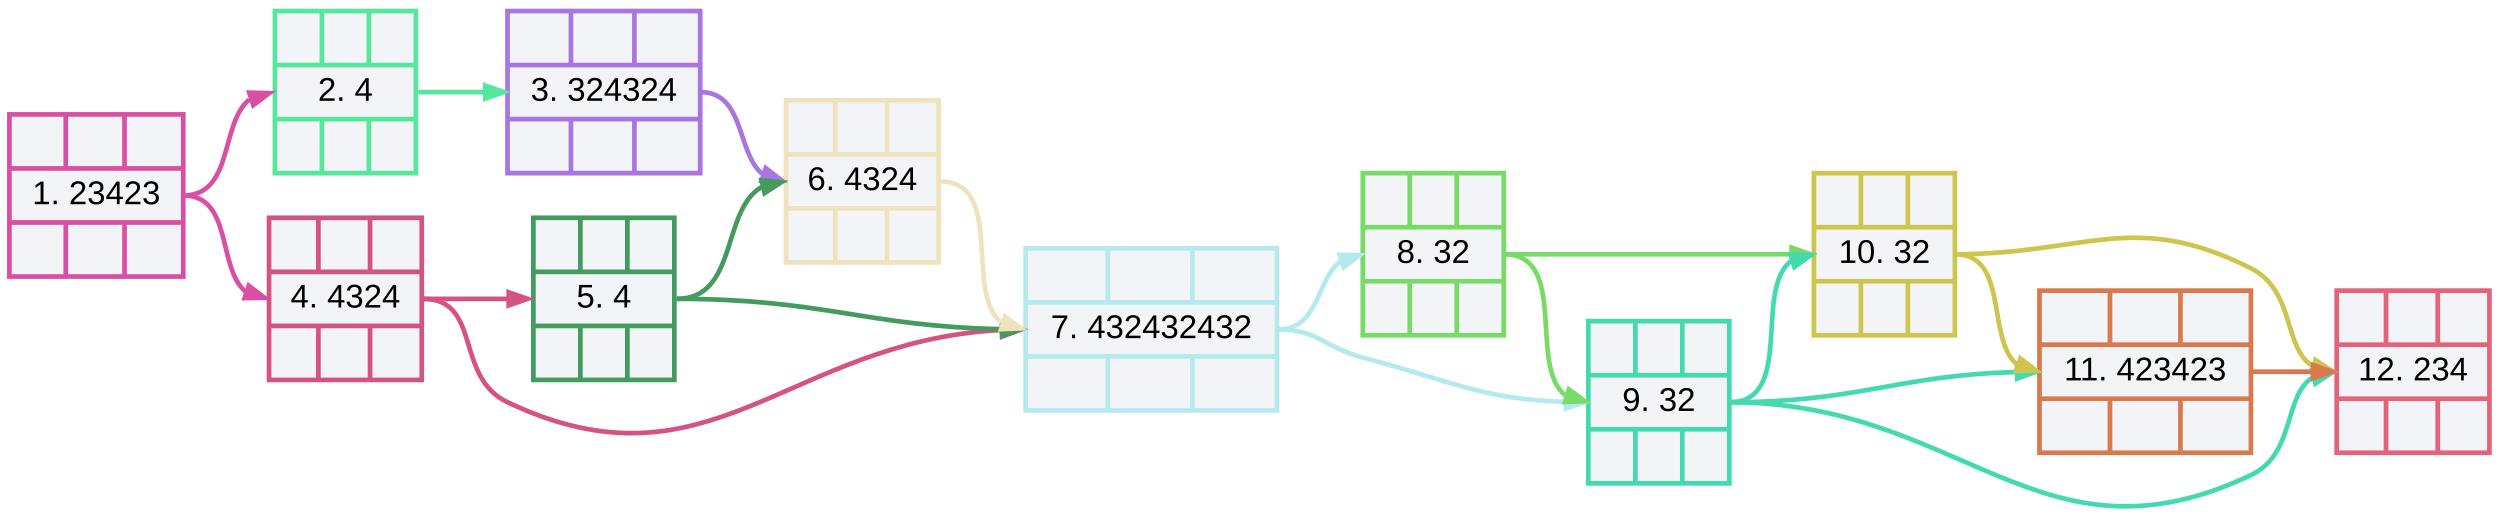
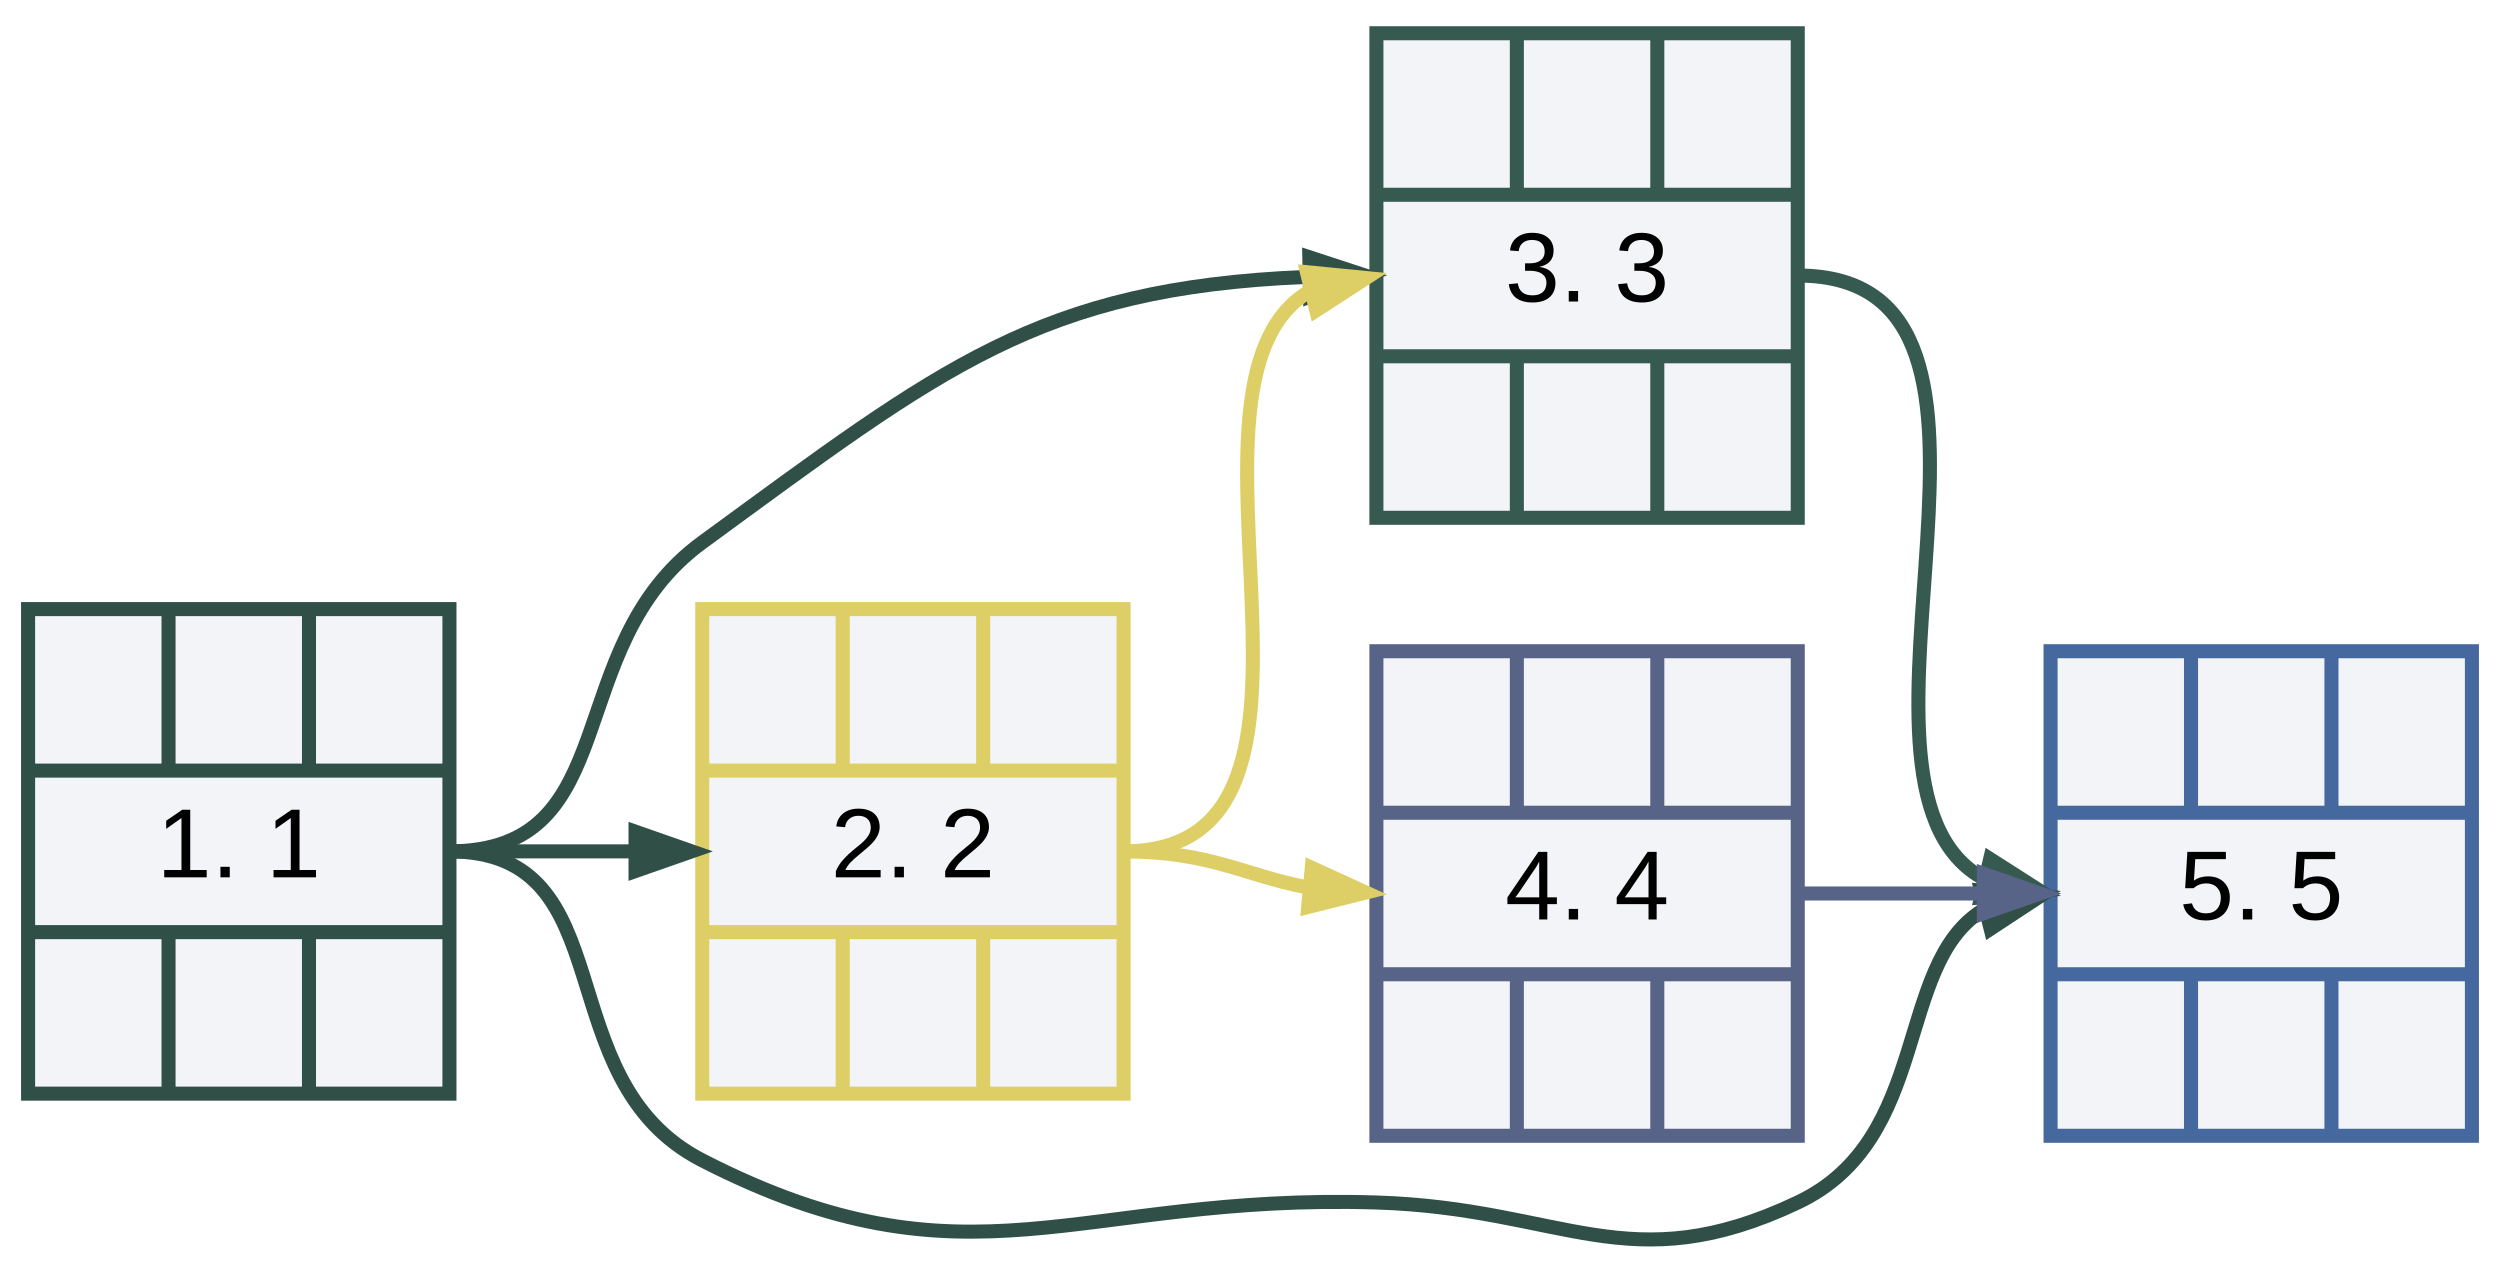
- <svg xmlns="http://www.w3.org/2000/svg" width="1064pt" height="220pt" viewBox="0.00 0.00 1064.00 219.61">
-   <g id="graph0" class="graph" transform="scale(1 1) rotate(0) translate(4 215.608)">
-     <polygon fill="white" stroke="white" points="-4,4 -4,-215.608 1060,-215.608 1060,4 -4,4" />
+ <svg xmlns="http://www.w3.org/2000/svg" width="356pt" height="181pt" viewBox="0.00 0.00 356.00 180.53">
+   <g id="graph0" class="graph" transform="scale(1 1) rotate(0) translate(4 176.535)">
+     <polygon fill="white" stroke="white" points="-4,4 -4,-176.535 352,-176.535 352,4 -4,4" />
    <g id="node1" class="node">
-       <polygon fill="#f2f4f7" stroke="#d94fa3" stroke-width="2" points="0,-98.108 0,-167.108 74,-167.108 74,-98.108 0,-98.108" />
-       <text text-anchor="middle" x="12" y="-151.908" font-family="Arial" font-size="14.00"> </text>
-       <polyline fill="none" stroke="#d94fa3" stroke-width="2" points="24,-144.108 24,-167.108 " />
-       <text text-anchor="middle" x="36.5" y="-151.908" font-family="Arial" font-size="14.00"> </text>
-       <polyline fill="none" stroke="#d94fa3" stroke-width="2" points="49,-144.108 49,-167.108 " />
-       <text text-anchor="middle" x="61.5" y="-151.908" font-family="Arial" font-size="14.00"> </text>
-       <polyline fill="none" stroke="#d94fa3" stroke-width="2" points="0,-144.108 74,-144.108 " />
-       <text text-anchor="middle" x="37" y="-128.908" font-family="Arial" font-size="14.00">1. 23423</text>
-       <polyline fill="none" stroke="#d94fa3" stroke-width="2" points="0,-121.108 74,-121.108 " />
-       <text text-anchor="middle" x="12" y="-105.908" font-family="Arial" font-size="14.00"> </text>
-       <polyline fill="none" stroke="#d94fa3" stroke-width="2" points="24,-98.108 24,-121.108 " />
-       <text text-anchor="middle" x="36.5" y="-105.908" font-family="Arial" font-size="14.00"> </text>
-       <polyline fill="none" stroke="#d94fa3" stroke-width="2" points="49,-98.108 49,-121.108 " />
-       <text text-anchor="middle" x="61.5" y="-105.908" font-family="Arial" font-size="14.00"> </text>
+       <polygon fill="#f2f4f7" stroke="#305047" stroke-width="2" points="0,-21.035 0,-90.035 60,-90.035 60,-21.035 0,-21.035" />
+       <text text-anchor="middle" x="10" y="-74.835" font-family="Arial" font-size="14.00"> </text>
+       <polyline fill="none" stroke="#305047" stroke-width="2" points="20,-67.035 20,-90.035 " />
+       <text text-anchor="middle" x="30" y="-74.835" font-family="Arial" font-size="14.00"> </text>
+       <polyline fill="none" stroke="#305047" stroke-width="2" points="40,-67.035 40,-90.035 " />
+       <text text-anchor="middle" x="50" y="-74.835" font-family="Arial" font-size="14.00"> </text>
+       <polyline fill="none" stroke="#305047" stroke-width="2" points="0,-67.035 60,-67.035 " />
+       <text text-anchor="middle" x="30" y="-51.835" font-family="Arial" font-size="14.00">1. 1</text>
+       <polyline fill="none" stroke="#305047" stroke-width="2" points="0,-44.035 60,-44.035 " />
+       <text text-anchor="middle" x="10" y="-28.835" font-family="Arial" font-size="14.00"> </text>
+       <polyline fill="none" stroke="#305047" stroke-width="2" points="20,-21.035 20,-44.035 " />
+       <text text-anchor="middle" x="30" y="-28.835" font-family="Arial" font-size="14.00"> </text>
+       <polyline fill="none" stroke="#305047" stroke-width="2" points="40,-21.035 40,-44.035 " />
+       <text text-anchor="middle" x="50" y="-28.835" font-family="Arial" font-size="14.00"> </text>
    </g>
    <g id="node2" class="node">
-       <polygon fill="#f2f4f7" stroke="#57e79c" stroke-width="2" points="113,-142.108 113,-211.108 173,-211.108 173,-142.108 113,-142.108" />
-       <text text-anchor="middle" x="123" y="-195.908" font-family="Arial" font-size="14.00"> </text>
-       <polyline fill="none" stroke="#57e79c" stroke-width="2" points="133,-188.108 133,-211.108 " />
-       <text text-anchor="middle" x="143" y="-195.908" font-family="Arial" font-size="14.00"> </text>
-       <polyline fill="none" stroke="#57e79c" stroke-width="2" points="153,-188.108 153,-211.108 " />
-       <text text-anchor="middle" x="163" y="-195.908" font-family="Arial" font-size="14.00"> </text>
-       <polyline fill="none" stroke="#57e79c" stroke-width="2" points="113,-188.108 173,-188.108 " />
-       <text text-anchor="middle" x="143" y="-172.908" font-family="Arial" font-size="14.00">2. 4</text>
-       <polyline fill="none" stroke="#57e79c" stroke-width="2" points="113,-165.108 173,-165.108 " />
-       <text text-anchor="middle" x="123" y="-149.908" font-family="Arial" font-size="14.00"> </text>
-       <polyline fill="none" stroke="#57e79c" stroke-width="2" points="133,-142.108 133,-165.108 " />
-       <text text-anchor="middle" x="143" y="-149.908" font-family="Arial" font-size="14.00"> </text>
-       <polyline fill="none" stroke="#57e79c" stroke-width="2" points="153,-142.108 153,-165.108 " />
-       <text text-anchor="middle" x="163" y="-149.908" font-family="Arial" font-size="14.00"> </text>
+       <polygon fill="#f2f4f7" stroke="#ddcf66" stroke-width="2" points="96,-21.035 96,-90.035 156,-90.035 156,-21.035 96,-21.035" />
+       <text text-anchor="middle" x="106" y="-74.835" font-family="Arial" font-size="14.00"> </text>
+       <polyline fill="none" stroke="#ddcf66" stroke-width="2" points="116,-67.035 116,-90.035 " />
+       <text text-anchor="middle" x="126" y="-74.835" font-family="Arial" font-size="14.00"> </text>
+       <polyline fill="none" stroke="#ddcf66" stroke-width="2" points="136,-67.035 136,-90.035 " />
+       <text text-anchor="middle" x="146" y="-74.835" font-family="Arial" font-size="14.00"> </text>
+       <polyline fill="none" stroke="#ddcf66" stroke-width="2" points="96,-67.035 156,-67.035 " />
+       <text text-anchor="middle" x="126" y="-51.835" font-family="Arial" font-size="14.00">2. 2</text>
+       <polyline fill="none" stroke="#ddcf66" stroke-width="2" points="96,-44.035 156,-44.035 " />
+       <text text-anchor="middle" x="106" y="-28.835" font-family="Arial" font-size="14.00"> </text>
+       <polyline fill="none" stroke="#ddcf66" stroke-width="2" points="116,-21.035 116,-44.035 " />
+       <text text-anchor="middle" x="126" y="-28.835" font-family="Arial" font-size="14.00"> </text>
+       <polyline fill="none" stroke="#ddcf66" stroke-width="2" points="136,-21.035 136,-44.035 " />
+       <text text-anchor="middle" x="146" y="-28.835" font-family="Arial" font-size="14.00"> </text>
+     </g>
+     <g id="edge1" class="edge">
+       <path fill="none" stroke="#305047" stroke-width="2" d="M60,-55.535C72,-55.535 77.25,-55.535 85.875,-55.535" />
+       <polygon fill="#305047" stroke="#305047" points="86,-59.035 96,-55.535 86,-52.035 86,-59.035" />
+     </g>
+     <g id="node3" class="node">
+       <polygon fill="#f2f4f7" stroke="#365950" stroke-width="2" points="192,-103.035 192,-172.035 252,-172.035 252,-103.035 192,-103.035" />
+       <text text-anchor="middle" x="202" y="-156.835" font-family="Arial" font-size="14.00"> </text>
+       <polyline fill="none" stroke="#365950" stroke-width="2" points="212,-149.035 212,-172.035 " />
+       <text text-anchor="middle" x="222" y="-156.835" font-family="Arial" font-size="14.00"> </text>
+       <polyline fill="none" stroke="#365950" stroke-width="2" points="232,-149.035 232,-172.035 " />
+       <text text-anchor="middle" x="242" y="-156.835" font-family="Arial" font-size="14.00"> </text>
+       <polyline fill="none" stroke="#365950" stroke-width="2" points="192,-149.035 252,-149.035 " />
+       <text text-anchor="middle" x="222" y="-133.835" font-family="Arial" font-size="14.00">3. 3</text>
+       <polyline fill="none" stroke="#365950" stroke-width="2" points="192,-126.035 252,-126.035 " />
+       <text text-anchor="middle" x="202" y="-110.835" font-family="Arial" font-size="14.00"> </text>
+       <polyline fill="none" stroke="#365950" stroke-width="2" points="212,-103.035 212,-126.035 " />
+       <text text-anchor="middle" x="222" y="-110.835" font-family="Arial" font-size="14.00"> </text>
+       <polyline fill="none" stroke="#365950" stroke-width="2" points="232,-103.035 232,-126.035 " />
+       <text text-anchor="middle" x="242" y="-110.835" font-family="Arial" font-size="14.00"> </text>
+     </g>
+     <g id="edge3" class="edge">
+       <path fill="none" stroke="#305047" stroke-width="2" d="M60,-55.535C85.267,-55.535 75.598,-84.629 96,-99.535 130.157,-124.491 143.925,-135.729 181.819,-137.332" />
+       <polygon fill="#305047" stroke="#305047" points="181.932,-140.835 192,-137.535 182.072,-133.837 181.932,-140.835" />
+     </g>
+     <g id="node5" class="node">
+       <polygon fill="#f2f4f7" stroke="#45689e" stroke-width="2" points="288,-15.035 288,-84.035 348,-84.035 348,-15.035 288,-15.035" />
+       <text text-anchor="middle" x="298" y="-68.835" font-family="Arial" font-size="14.00"> </text>
+       <polyline fill="none" stroke="#45689e" stroke-width="2" points="308,-61.035 308,-84.035 " />
+       <text text-anchor="middle" x="318" y="-68.835" font-family="Arial" font-size="14.00"> </text>
+       <polyline fill="none" stroke="#45689e" stroke-width="2" points="328,-61.035 328,-84.035 " />
+       <text text-anchor="middle" x="338" y="-68.835" font-family="Arial" font-size="14.00"> </text>
+       <polyline fill="none" stroke="#45689e" stroke-width="2" points="288,-61.035 348,-61.035 " />
+       <text text-anchor="middle" x="318" y="-45.835" font-family="Arial" font-size="14.00">5. 5</text>
+       <polyline fill="none" stroke="#45689e" stroke-width="2" points="288,-38.035 348,-38.035 " />
+       <text text-anchor="middle" x="298" y="-22.835" font-family="Arial" font-size="14.00"> </text>
+       <polyline fill="none" stroke="#45689e" stroke-width="2" points="308,-15.035 308,-38.035 " />
+       <text text-anchor="middle" x="318" y="-22.835" font-family="Arial" font-size="14.00"> </text>
+       <polyline fill="none" stroke="#45689e" stroke-width="2" points="328,-15.035 328,-38.035 " />
+       <text text-anchor="middle" x="338" y="-22.835" font-family="Arial" font-size="14.00"> </text>
    </g>
    <g id="edge5" class="edge">
-       <path fill="none" stroke="#d94fa3" stroke-width="2" d="M74,-132.608C95.6,-132.608 89.585,-163.354 102.124,-173.443" />
-       <polygon fill="#d94fa3" stroke="#d94fa3" points="101.409,-176.889 112,-176.608 103.545,-170.223 101.409,-176.889" />
+       <path fill="none" stroke="#305047" stroke-width="2" d="M60,-55.535C85.267,-55.535 73.516,-23.062 96,-11.535 134.042,7.968 149.271,-6.869 192,-5.535 218.654,-4.703 227.902,5.885 252,-5.535 271.087,-14.58 265.763,-39.25 278.262,-47.101" />
+       <polygon fill="#305047" stroke="#305047" points="277.45,-50.505 288,-49.535 279.147,-43.714 277.45,-50.505" />
+     </g>
+     <g id="edge2" class="edge">
+       <path fill="none" stroke="#ddcf66" stroke-width="2" d="M156,-55.535C191.76,-55.535 160.195,-121.724 182.279,-135.169" />
+       <polygon fill="#ddcf66" stroke="#ddcf66" points="181.456,-138.571 192,-137.535 183.111,-131.77 181.456,-138.571" />
    </g>
    <g id="node4" class="node">
-       <polygon fill="#f2f4f7" stroke="#d45383" stroke-width="2" points="110.5,-54.108 110.5,-123.108 175.5,-123.108 175.5,-54.108 110.5,-54.108" />
-       <text text-anchor="middle" x="121" y="-107.908" font-family="Arial" font-size="14.00"> </text>
-       <polyline fill="none" stroke="#d45383" stroke-width="2" points="131.5,-100.108 131.5,-123.108 " />
-       <text text-anchor="middle" x="142.5" y="-107.908" font-family="Arial" font-size="14.00"> </text>
-       <polyline fill="none" stroke="#d45383" stroke-width="2" points="153.5,-100.108 153.5,-123.108 " />
-       <text text-anchor="middle" x="164.5" y="-107.908" font-family="Arial" font-size="14.00"> </text>
-       <polyline fill="none" stroke="#d45383" stroke-width="2" points="110.5,-100.108 175.5,-100.108 " />
-       <text text-anchor="middle" x="143" y="-84.907" font-family="Arial" font-size="14.00">4. 4324</text>
-       <polyline fill="none" stroke="#d45383" stroke-width="2" points="110.5,-77.108 175.5,-77.108 " />
-       <text text-anchor="middle" x="121" y="-61.907" font-family="Arial" font-size="14.00"> </text>
-       <polyline fill="none" stroke="#d45383" stroke-width="2" points="131.5,-54.108 131.5,-77.108 " />
-       <text text-anchor="middle" x="142.5" y="-61.907" font-family="Arial" font-size="14.00"> </text>
-       <polyline fill="none" stroke="#d45383" stroke-width="2" points="153.5,-54.108 153.5,-77.108 " />
-       <text text-anchor="middle" x="164.5" y="-61.907" font-family="Arial" font-size="14.00"> </text>
+       <polygon fill="#f2f4f7" stroke="#586388" stroke-width="2" points="192,-15.035 192,-84.035 252,-84.035 252,-15.035 192,-15.035" />
+       <text text-anchor="middle" x="202" y="-68.835" font-family="Arial" font-size="14.00"> </text>
+       <polyline fill="none" stroke="#586388" stroke-width="2" points="212,-61.035 212,-84.035 " />
+       <text text-anchor="middle" x="222" y="-68.835" font-family="Arial" font-size="14.00"> </text>
+       <polyline fill="none" stroke="#586388" stroke-width="2" points="232,-61.035 232,-84.035 " />
+       <text text-anchor="middle" x="242" y="-68.835" font-family="Arial" font-size="14.00"> </text>
+       <polyline fill="none" stroke="#586388" stroke-width="2" points="192,-61.035 252,-61.035 " />
+       <text text-anchor="middle" x="222" y="-45.835" font-family="Arial" font-size="14.00">4. 4</text>
+       <polyline fill="none" stroke="#586388" stroke-width="2" points="192,-38.035 252,-38.035 " />
+       <text text-anchor="middle" x="202" y="-22.835" font-family="Arial" font-size="14.00"> </text>
+       <polyline fill="none" stroke="#586388" stroke-width="2" points="212,-15.035 212,-38.035 " />
+       <text text-anchor="middle" x="222" y="-22.835" font-family="Arial" font-size="14.00"> </text>
+       <polyline fill="none" stroke="#586388" stroke-width="2" points="232,-15.035 232,-38.035 " />
+       <text text-anchor="middle" x="242" y="-22.835" font-family="Arial" font-size="14.00"> </text>
+     </g>
+     <g id="edge4" class="edge">
+       <path fill="none" stroke="#ddcf66" stroke-width="2" d="M156,-55.535C168.166,-55.535 173.209,-52.16 181.813,-50.472" />
+       <polygon fill="#ddcf66" stroke="#ddcf66" points="182.363,-53.937 192,-49.535 181.721,-46.966 182.363,-53.937" />
+     </g>
+     <g id="edge6" class="edge">
+       <path fill="none" stroke="#365950" stroke-width="2" d="M252,-137.535C290.131,-137.535 254.353,-65.883 278.048,-51.889" />
+       <polygon fill="#365950" stroke="#365950" points="279.074,-55.243 288,-49.535 277.463,-48.431 279.074,-55.243" />
    </g>
    <g id="edge7" class="edge">
-       <path fill="none" stroke="#d94fa3" stroke-width="2" d="M74,-132.608C95.122,-132.608 88.431,-101.861 100.426,-91.772" />
-       <polygon fill="#d94fa3" stroke="#d94fa3" points="101.604,-95.069 110,-88.608 99.407,-88.423 101.604,-95.069" />
-     </g>
-     <g id="node3" class="node">
-       <polygon fill="#f2f4f7" stroke="#a875e1" stroke-width="2" points="212,-142.108 212,-211.108 294,-211.108 294,-142.108 212,-142.108" />
-       <text text-anchor="middle" x="225.5" y="-195.908" font-family="Arial" font-size="14.00"> </text>
-       <polyline fill="none" stroke="#a875e1" stroke-width="2" points="239,-188.108 239,-211.108 " />
-       <text text-anchor="middle" x="252.5" y="-195.908" font-family="Arial" font-size="14.00"> </text>
-       <polyline fill="none" stroke="#a875e1" stroke-width="2" points="266,-188.108 266,-211.108 " />
-       <text text-anchor="middle" x="280" y="-195.908" font-family="Arial" font-size="14.00"> </text>
-       <polyline fill="none" stroke="#a875e1" stroke-width="2" points="212,-188.108 294,-188.108 " />
-       <text text-anchor="middle" x="253" y="-172.908" font-family="Arial" font-size="14.00">3. 324324</text>
-       <polyline fill="none" stroke="#a875e1" stroke-width="2" points="212,-165.108 294,-165.108 " />
-       <text text-anchor="middle" x="225.5" y="-149.908" font-family="Arial" font-size="14.00"> </text>
-       <polyline fill="none" stroke="#a875e1" stroke-width="2" points="239,-142.108 239,-165.108 " />
-       <text text-anchor="middle" x="252.5" y="-149.908" font-family="Arial" font-size="14.00"> </text>
-       <polyline fill="none" stroke="#a875e1" stroke-width="2" points="266,-142.108 266,-165.108 " />
-       <text text-anchor="middle" x="280" y="-149.908" font-family="Arial" font-size="14.00"> </text>
-     </g>
-     <g id="edge6" class="edge">
-       <path fill="none" stroke="#57e79c" stroke-width="2" d="M174,-176.608C186.931,-176.608 192.436,-176.608 201.886,-176.608" />
-       <polygon fill="#57e79c" stroke="#57e79c" points="202,-180.108 212,-176.608 202,-173.108 202,-180.108" />
-     </g>
-     <g id="node6" class="node">
-       <polygon fill="#f2f4f7" stroke="#eee3bd" stroke-width="2" points="330.5,-104.108 330.5,-173.108 395.5,-173.108 395.5,-104.108 330.5,-104.108" />
-       <text text-anchor="middle" x="341" y="-157.908" font-family="Arial" font-size="14.00"> </text>
-       <polyline fill="none" stroke="#eee3bd" stroke-width="2" points="351.5,-150.108 351.5,-173.108 " />
-       <text text-anchor="middle" x="362.5" y="-157.908" font-family="Arial" font-size="14.00"> </text>
-       <polyline fill="none" stroke="#eee3bd" stroke-width="2" points="373.5,-150.108 373.5,-173.108 " />
-       <text text-anchor="middle" x="384.5" y="-157.908" font-family="Arial" font-size="14.00"> </text>
-       <polyline fill="none" stroke="#eee3bd" stroke-width="2" points="330.5,-150.108 395.5,-150.108 " />
-       <text text-anchor="middle" x="363" y="-134.908" font-family="Arial" font-size="14.00">6. 4324</text>
-       <polyline fill="none" stroke="#eee3bd" stroke-width="2" points="330.5,-127.108 395.5,-127.108 " />
-       <text text-anchor="middle" x="341" y="-111.908" font-family="Arial" font-size="14.00"> </text>
-       <polyline fill="none" stroke="#eee3bd" stroke-width="2" points="351.5,-104.108 351.5,-127.108 " />
-       <text text-anchor="middle" x="362.5" y="-111.908" font-family="Arial" font-size="14.00"> </text>
-       <polyline fill="none" stroke="#eee3bd" stroke-width="2" points="373.5,-104.108 373.5,-127.108 " />
-       <text text-anchor="middle" x="384.5" y="-111.908" font-family="Arial" font-size="14.00"> </text>
-     </g>
-     <g id="edge9" class="edge">
-       <path fill="none" stroke="#a875e1" stroke-width="2" d="M294,-176.608C313.084,-176.608 309.428,-151.037 320.34,-141.847" />
-       <polygon fill="#a875e1" stroke="#a875e1" points="321.632,-145.106 330,-138.608 319.406,-138.469 321.632,-145.106" />
-     </g>
-     <g id="node5" class="node">
-       <polygon fill="#f2f4f7" stroke="#449b5e" stroke-width="2" points="223,-54.108 223,-123.108 283,-123.108 283,-54.108 223,-54.108" />
-       <text text-anchor="middle" x="233" y="-107.908" font-family="Arial" font-size="14.00"> </text>
-       <polyline fill="none" stroke="#449b5e" stroke-width="2" points="243,-100.108 243,-123.108 " />
-       <text text-anchor="middle" x="253" y="-107.908" font-family="Arial" font-size="14.00"> </text>
-       <polyline fill="none" stroke="#449b5e" stroke-width="2" points="263,-100.108 263,-123.108 " />
-       <text text-anchor="middle" x="273" y="-107.908" font-family="Arial" font-size="14.00"> </text>
-       <polyline fill="none" stroke="#449b5e" stroke-width="2" points="223,-100.108 283,-100.108 " />
-       <text text-anchor="middle" x="253" y="-84.907" font-family="Arial" font-size="14.00">5. 4</text>
-       <polyline fill="none" stroke="#449b5e" stroke-width="2" points="223,-77.108 283,-77.108 " />
-       <text text-anchor="middle" x="233" y="-61.907" font-family="Arial" font-size="14.00"> </text>
-       <polyline fill="none" stroke="#449b5e" stroke-width="2" points="243,-54.108 243,-77.108 " />
-       <text text-anchor="middle" x="253" y="-61.907" font-family="Arial" font-size="14.00"> </text>
-       <polyline fill="none" stroke="#449b5e" stroke-width="2" points="263,-54.108 263,-77.108 " />
-       <text text-anchor="middle" x="273" y="-61.907" font-family="Arial" font-size="14.00"> </text>
-     </g>
-     <g id="edge8" class="edge">
-       <path fill="none" stroke="#d45383" stroke-width="2" d="M176,-88.608C192.611,-88.608 199.1,-88.608 211.915,-88.608" />
-       <polygon fill="#d45383" stroke="#d45383" points="212,-92.108 222,-88.608 212,-85.108 212,-92.108" />
-     </g>
-     <g id="node7" class="node">
-       <polygon fill="#f2f4f7" stroke="#b4eaef" stroke-width="2" points="432.5,-41.108 432.5,-110.108 539.5,-110.108 539.5,-41.108 432.5,-41.108" />
-       <text text-anchor="middle" x="450" y="-94.907" font-family="Arial" font-size="14.00"> </text>
-       <polyline fill="none" stroke="#b4eaef" stroke-width="2" points="467.5,-87.108 467.5,-110.108 " />
-       <text text-anchor="middle" x="485.5" y="-94.907" font-family="Arial" font-size="14.00"> </text>
-       <polyline fill="none" stroke="#b4eaef" stroke-width="2" points="503.5,-87.108 503.5,-110.108 " />
-       <text text-anchor="middle" x="521.5" y="-94.907" font-family="Arial" font-size="14.00"> </text>
-       <polyline fill="none" stroke="#b4eaef" stroke-width="2" points="432.5,-87.108 539.5,-87.108 " />
-       <text text-anchor="middle" x="486" y="-71.907" font-family="Arial" font-size="14.00">7. 432432432</text>
-       <polyline fill="none" stroke="#b4eaef" stroke-width="2" points="432.5,-64.108 539.5,-64.108 " />
-       <text text-anchor="middle" x="450" y="-48.907" font-family="Arial" font-size="14.00"> </text>
-       <polyline fill="none" stroke="#b4eaef" stroke-width="2" points="467.5,-41.108 467.5,-64.108 " />
-       <text text-anchor="middle" x="485.5" y="-48.907" font-family="Arial" font-size="14.00"> </text>
-       <polyline fill="none" stroke="#b4eaef" stroke-width="2" points="503.5,-41.108 503.5,-64.108 " />
-       <text text-anchor="middle" x="521.5" y="-48.907" font-family="Arial" font-size="14.00"> </text>
-     </g>
-     <g id="edge13" class="edge">
-       <path fill="none" stroke="#d45383" stroke-width="2" d="M176,-88.608C201.267,-88.608 189.167,-55.428 212,-44.608 298.095,-3.809 330.934,-70.597 421.828,-75.344" />
-       <polygon fill="#d45383" stroke="#d45383" points="421.913,-78.847 432,-75.608 422.094,-71.85 421.913,-78.847" />
-     </g>
-     <g id="edge10" class="edge">
-       <path fill="none" stroke="#449b5e" stroke-width="2" d="M284,-88.608C310.186,-88.608 302.84,-126.208 320.119,-136.196" />
-       <polygon fill="#449b5e" stroke="#449b5e" points="319.455,-139.637 330,-138.608 321.115,-132.836 319.455,-139.637" />
-     </g>
-     <g id="edge11" class="edge">
-       <path fill="none" stroke="#449b5e" stroke-width="2" d="M284,-88.608C346.549,-88.608 364.149,-76.942 421.957,-75.712" />
-       <polygon fill="#449b5e" stroke="#449b5e" points="422.037,-79.212 432,-75.608 421.964,-72.212 422.037,-79.212" />
-     </g>
-     <g id="edge12" class="edge">
-       <path fill="none" stroke="#eee3bd" stroke-width="2" d="M396,-138.608C423.966,-138.608 406.249,-91.231 422.081,-78.646" />
-       <polygon fill="#eee3bd" stroke="#eee3bd" points="423.464,-81.883 432,-75.608 421.413,-75.19 423.464,-81.883" />
-     </g>
-     <g id="node8" class="node">
-       <polygon fill="#f2f4f7" stroke="#78da67" stroke-width="2" points="576,-73.108 576,-142.108 636,-142.108 636,-73.108 576,-73.108" />
-       <text text-anchor="middle" x="586" y="-126.908" font-family="Arial" font-size="14.00"> </text>
-       <polyline fill="none" stroke="#78da67" stroke-width="2" points="596,-119.108 596,-142.108 " />
-       <text text-anchor="middle" x="606" y="-126.908" font-family="Arial" font-size="14.00"> </text>
-       <polyline fill="none" stroke="#78da67" stroke-width="2" points="616,-119.108 616,-142.108 " />
-       <text text-anchor="middle" x="626" y="-126.908" font-family="Arial" font-size="14.00"> </text>
-       <polyline fill="none" stroke="#78da67" stroke-width="2" points="576,-119.108 636,-119.108 " />
-       <text text-anchor="middle" x="606" y="-103.908" font-family="Arial" font-size="14.00">8. 32</text>
-       <polyline fill="none" stroke="#78da67" stroke-width="2" points="576,-96.108 636,-96.108 " />
-       <text text-anchor="middle" x="586" y="-80.907" font-family="Arial" font-size="14.00"> </text>
-       <polyline fill="none" stroke="#78da67" stroke-width="2" points="596,-73.108 596,-96.108 " />
-       <text text-anchor="middle" x="606" y="-80.907" font-family="Arial" font-size="14.00"> </text>
-       <polyline fill="none" stroke="#78da67" stroke-width="2" points="616,-73.108 616,-96.108 " />
-       <text text-anchor="middle" x="626" y="-80.907" font-family="Arial" font-size="14.00"> </text>
-     </g>
-     <g id="edge14" class="edge">
-       <path fill="none" stroke="#b4eaef" stroke-width="2" d="M540,-75.608C557.226,-75.608 556.178,-96.328 566.266,-104.422" />
-       <polygon fill="#b4eaef" stroke="#b4eaef" points="565.407,-107.824 576,-107.608 567.584,-101.171 565.407,-107.824" />
-     </g>
-     <g id="node9" class="node">
-       <polygon fill="#f2f4f7" stroke="#44dab0" stroke-width="2" points="672,-10.107 672,-79.108 732,-79.108 732,-10.107 672,-10.107" />
-       <text text-anchor="middle" x="682" y="-63.907" font-family="Arial" font-size="14.00"> </text>
-       <polyline fill="none" stroke="#44dab0" stroke-width="2" points="692,-56.108 692,-79.108 " />
-       <text text-anchor="middle" x="702" y="-63.907" font-family="Arial" font-size="14.00"> </text>
-       <polyline fill="none" stroke="#44dab0" stroke-width="2" points="712,-56.108 712,-79.108 " />
-       <text text-anchor="middle" x="722" y="-63.907" font-family="Arial" font-size="14.00"> </text>
-       <polyline fill="none" stroke="#44dab0" stroke-width="2" points="672,-56.108 732,-56.108 " />
-       <text text-anchor="middle" x="702" y="-40.907" font-family="Arial" font-size="14.00">9. 32</text>
-       <polyline fill="none" stroke="#44dab0" stroke-width="2" points="672,-33.108 732,-33.108 " />
-       <text text-anchor="middle" x="682" y="-17.907" font-family="Arial" font-size="14.00"> </text>
-       <polyline fill="none" stroke="#44dab0" stroke-width="2" points="692,-10.107 692,-33.108 " />
-       <text text-anchor="middle" x="702" y="-17.907" font-family="Arial" font-size="14.00"> </text>
-       <polyline fill="none" stroke="#44dab0" stroke-width="2" points="712,-10.107 712,-33.108 " />
-       <text text-anchor="middle" x="722" y="-17.907" font-family="Arial" font-size="14.00"> </text>
-     </g>
-     <g id="edge15" class="edge">
-       <path fill="none" stroke="#b4eaef" stroke-width="2" d="M540,-75.608C556.865,-75.608 559.695,-67.92 576,-63.608 614.599,-53.398 626.577,-45.922 661.928,-44.764" />
-       <polygon fill="#b4eaef" stroke="#b4eaef" points="662.056,-48.263 672,-44.608 661.947,-41.263 662.056,-48.263" />
-     </g>
-     <g id="edge16" class="edge">
-       <path fill="none" stroke="#78da67" stroke-width="2" d="M636,-107.608C663.966,-107.608 646.249,-60.231 662.081,-47.646" />
-       <polygon fill="#78da67" stroke="#78da67" points="663.464,-50.883 672,-44.608 661.413,-44.19 663.464,-50.883" />
-     </g>
-     <g id="node10" class="node">
-       <polygon fill="#f2f4f7" stroke="#cdc54e" stroke-width="2" points="768,-73.108 768,-142.108 828,-142.108 828,-73.108 768,-73.108" />
-       <text text-anchor="middle" x="778" y="-126.908" font-family="Arial" font-size="14.00"> </text>
-       <polyline fill="none" stroke="#cdc54e" stroke-width="2" points="788,-119.108 788,-142.108 " />
-       <text text-anchor="middle" x="798" y="-126.908" font-family="Arial" font-size="14.00"> </text>
-       <polyline fill="none" stroke="#cdc54e" stroke-width="2" points="808,-119.108 808,-142.108 " />
-       <text text-anchor="middle" x="818" y="-126.908" font-family="Arial" font-size="14.00"> </text>
-       <polyline fill="none" stroke="#cdc54e" stroke-width="2" points="768,-119.108 828,-119.108 " />
-       <text text-anchor="middle" x="798" y="-103.908" font-family="Arial" font-size="14.00">10. 32</text>
-       <polyline fill="none" stroke="#cdc54e" stroke-width="2" points="768,-96.108 828,-96.108 " />
-       <text text-anchor="middle" x="778" y="-80.907" font-family="Arial" font-size="14.00"> </text>
-       <polyline fill="none" stroke="#cdc54e" stroke-width="2" points="788,-73.108 788,-96.108 " />
-       <text text-anchor="middle" x="798" y="-80.907" font-family="Arial" font-size="14.00"> </text>
-       <polyline fill="none" stroke="#cdc54e" stroke-width="2" points="808,-73.108 808,-96.108 " />
-       <text text-anchor="middle" x="818" y="-80.907" font-family="Arial" font-size="14.00"> </text>
-     </g>
-     <g id="edge2" class="edge">
-       <path fill="none" stroke="#78da67" stroke-width="2" d="M636,-107.608C691.115,-107.608 707.396,-107.608 757.808,-107.608" />
-       <polygon fill="#78da67" stroke="#78da67" points="758,-111.108 768,-107.608 758,-104.108 758,-111.108" />
-     </g>
-     <g id="edge4" class="edge">
-       <path fill="none" stroke="#44dab0" stroke-width="2" d="M732,-44.608C759.966,-44.608 742.249,-91.984 758.081,-104.569" />
-       <polygon fill="#44dab0" stroke="#44dab0" points="757.413,-108.025 768,-107.608 759.464,-101.332 757.413,-108.025" />
-     </g>
-     <g id="node11" class="node">
-       <polygon fill="#f2f4f7" stroke="#d8794e" stroke-width="2" points="864,-23.108 864,-92.108 954,-92.108 954,-23.108 864,-23.108" />
-       <text text-anchor="middle" x="879" y="-76.907" font-family="Arial" font-size="14.00"> </text>
-       <polyline fill="none" stroke="#d8794e" stroke-width="2" points="894,-69.108 894,-92.108 " />
-       <text text-anchor="middle" x="909" y="-76.907" font-family="Arial" font-size="14.00"> </text>
-       <polyline fill="none" stroke="#d8794e" stroke-width="2" points="924,-69.108 924,-92.108 " />
-       <text text-anchor="middle" x="939" y="-76.907" font-family="Arial" font-size="14.00"> </text>
-       <polyline fill="none" stroke="#d8794e" stroke-width="2" points="864,-69.108 954,-69.108 " />
-       <text text-anchor="middle" x="909" y="-53.907" font-family="Arial" font-size="14.00">11. 423423</text>
-       <polyline fill="none" stroke="#d8794e" stroke-width="2" points="864,-46.108 954,-46.108 " />
-       <text text-anchor="middle" x="879" y="-30.907" font-family="Arial" font-size="14.00"> </text>
-       <polyline fill="none" stroke="#d8794e" stroke-width="2" points="894,-23.108 894,-46.108 " />
-       <text text-anchor="middle" x="909" y="-30.907" font-family="Arial" font-size="14.00"> </text>
-       <polyline fill="none" stroke="#d8794e" stroke-width="2" points="924,-23.108 924,-46.108 " />
-       <text text-anchor="middle" x="939" y="-30.907" font-family="Arial" font-size="14.00"> </text>
-     </g>
-     <g id="edge1" class="edge">
-       <path fill="none" stroke="#44dab0" stroke-width="2" d="M732,-44.608C787.381,-44.608 803.178,-56.081 853.766,-57.47" />
-       <polygon fill="#44dab0" stroke="#44dab0" points="853.954,-60.973 864,-57.608 854.048,-53.974 853.954,-60.973" />
-     </g>
-     <g id="node12" class="node">
-       <polygon fill="#f2f4f7" stroke="#e3637a" stroke-width="2" points="990.5,-23.108 990.5,-92.108 1055.5,-92.108 1055.5,-23.108 990.5,-23.108" />
-       <text text-anchor="middle" x="1001" y="-76.907" font-family="Arial" font-size="14.00"> </text>
-       <polyline fill="none" stroke="#e3637a" stroke-width="2" points="1011.5,-69.108 1011.5,-92.108 " />
-       <text text-anchor="middle" x="1022.5" y="-76.907" font-family="Arial" font-size="14.00"> </text>
-       <polyline fill="none" stroke="#e3637a" stroke-width="2" points="1033.5,-69.108 1033.5,-92.108 " />
-       <text text-anchor="middle" x="1044.5" y="-76.907" font-family="Arial" font-size="14.00"> </text>
-       <polyline fill="none" stroke="#e3637a" stroke-width="2" points="990.5,-69.108 1055.5,-69.108 " />
-       <text text-anchor="middle" x="1023" y="-53.907" font-family="Arial" font-size="14.00">12. 234</text>
-       <polyline fill="none" stroke="#e3637a" stroke-width="2" points="990.5,-46.108 1055.5,-46.108 " />
-       <text text-anchor="middle" x="1001" y="-30.907" font-family="Arial" font-size="14.00"> </text>
-       <polyline fill="none" stroke="#e3637a" stroke-width="2" points="1011.5,-23.108 1011.5,-46.108 " />
-       <text text-anchor="middle" x="1022.5" y="-30.907" font-family="Arial" font-size="14.00"> </text>
-       <polyline fill="none" stroke="#e3637a" stroke-width="2" points="1033.5,-23.108 1033.5,-46.108 " />
-       <text text-anchor="middle" x="1044.5" y="-30.907" font-family="Arial" font-size="14.00"> </text>
-     </g>
-     <g id="edge3" class="edge">
-       <path fill="none" stroke="#44dab0" stroke-width="2" d="M732,-44.608C831.624,-44.608 863.973,29.055 954,-13.607 973.087,-22.652 967.763,-47.322 980.262,-55.173" />
-       <polygon fill="#44dab0" stroke="#44dab0" points="979.45,-58.578 990,-57.608 981.147,-51.787 979.45,-58.578" />
-     </g>
-     <g id="edge19" class="edge">
-       <path fill="none" stroke="#cdc54e" stroke-width="2" d="M828,-107.608C851.104,-107.608 841.355,-72.012 854.192,-60.888" />
-       <polygon fill="#cdc54e" stroke="#cdc54e" points="855.627,-64.099 864,-57.608 853.406,-57.461 855.627,-64.099" />
-     </g>
-     <g id="edge18" class="edge">
-       <path fill="none" stroke="#cdc54e" stroke-width="2" d="M828,-107.608C884.063,-107.608 903.923,-126.814 954,-101.608 972.866,-92.111 967.691,-67.745 980.244,-60.005" />
-       <polygon fill="#cdc54e" stroke="#cdc54e" points="981.124,-63.393 990,-57.608 979.454,-56.595 981.124,-63.393" />
-     </g>
-     <g id="edge17" class="edge">
-       <path fill="none" stroke="#d8794e" stroke-width="2" d="M954,-57.608C966,-57.608 971.25,-57.608 979.875,-57.608" />
-       <polygon fill="#d8794e" stroke="#d8794e" points="980,-61.108 990,-57.608 980,-54.108 980,-61.108" />
+       <path fill="none" stroke="#586388" stroke-width="2" d="M252,-49.535C264,-49.535 269.25,-49.535 277.875,-49.535" />
+       <polygon fill="#586388" stroke="#586388" points="278,-53.035 288,-49.535 278,-46.035 278,-53.035" />
    </g>
  </g>
</svg>
